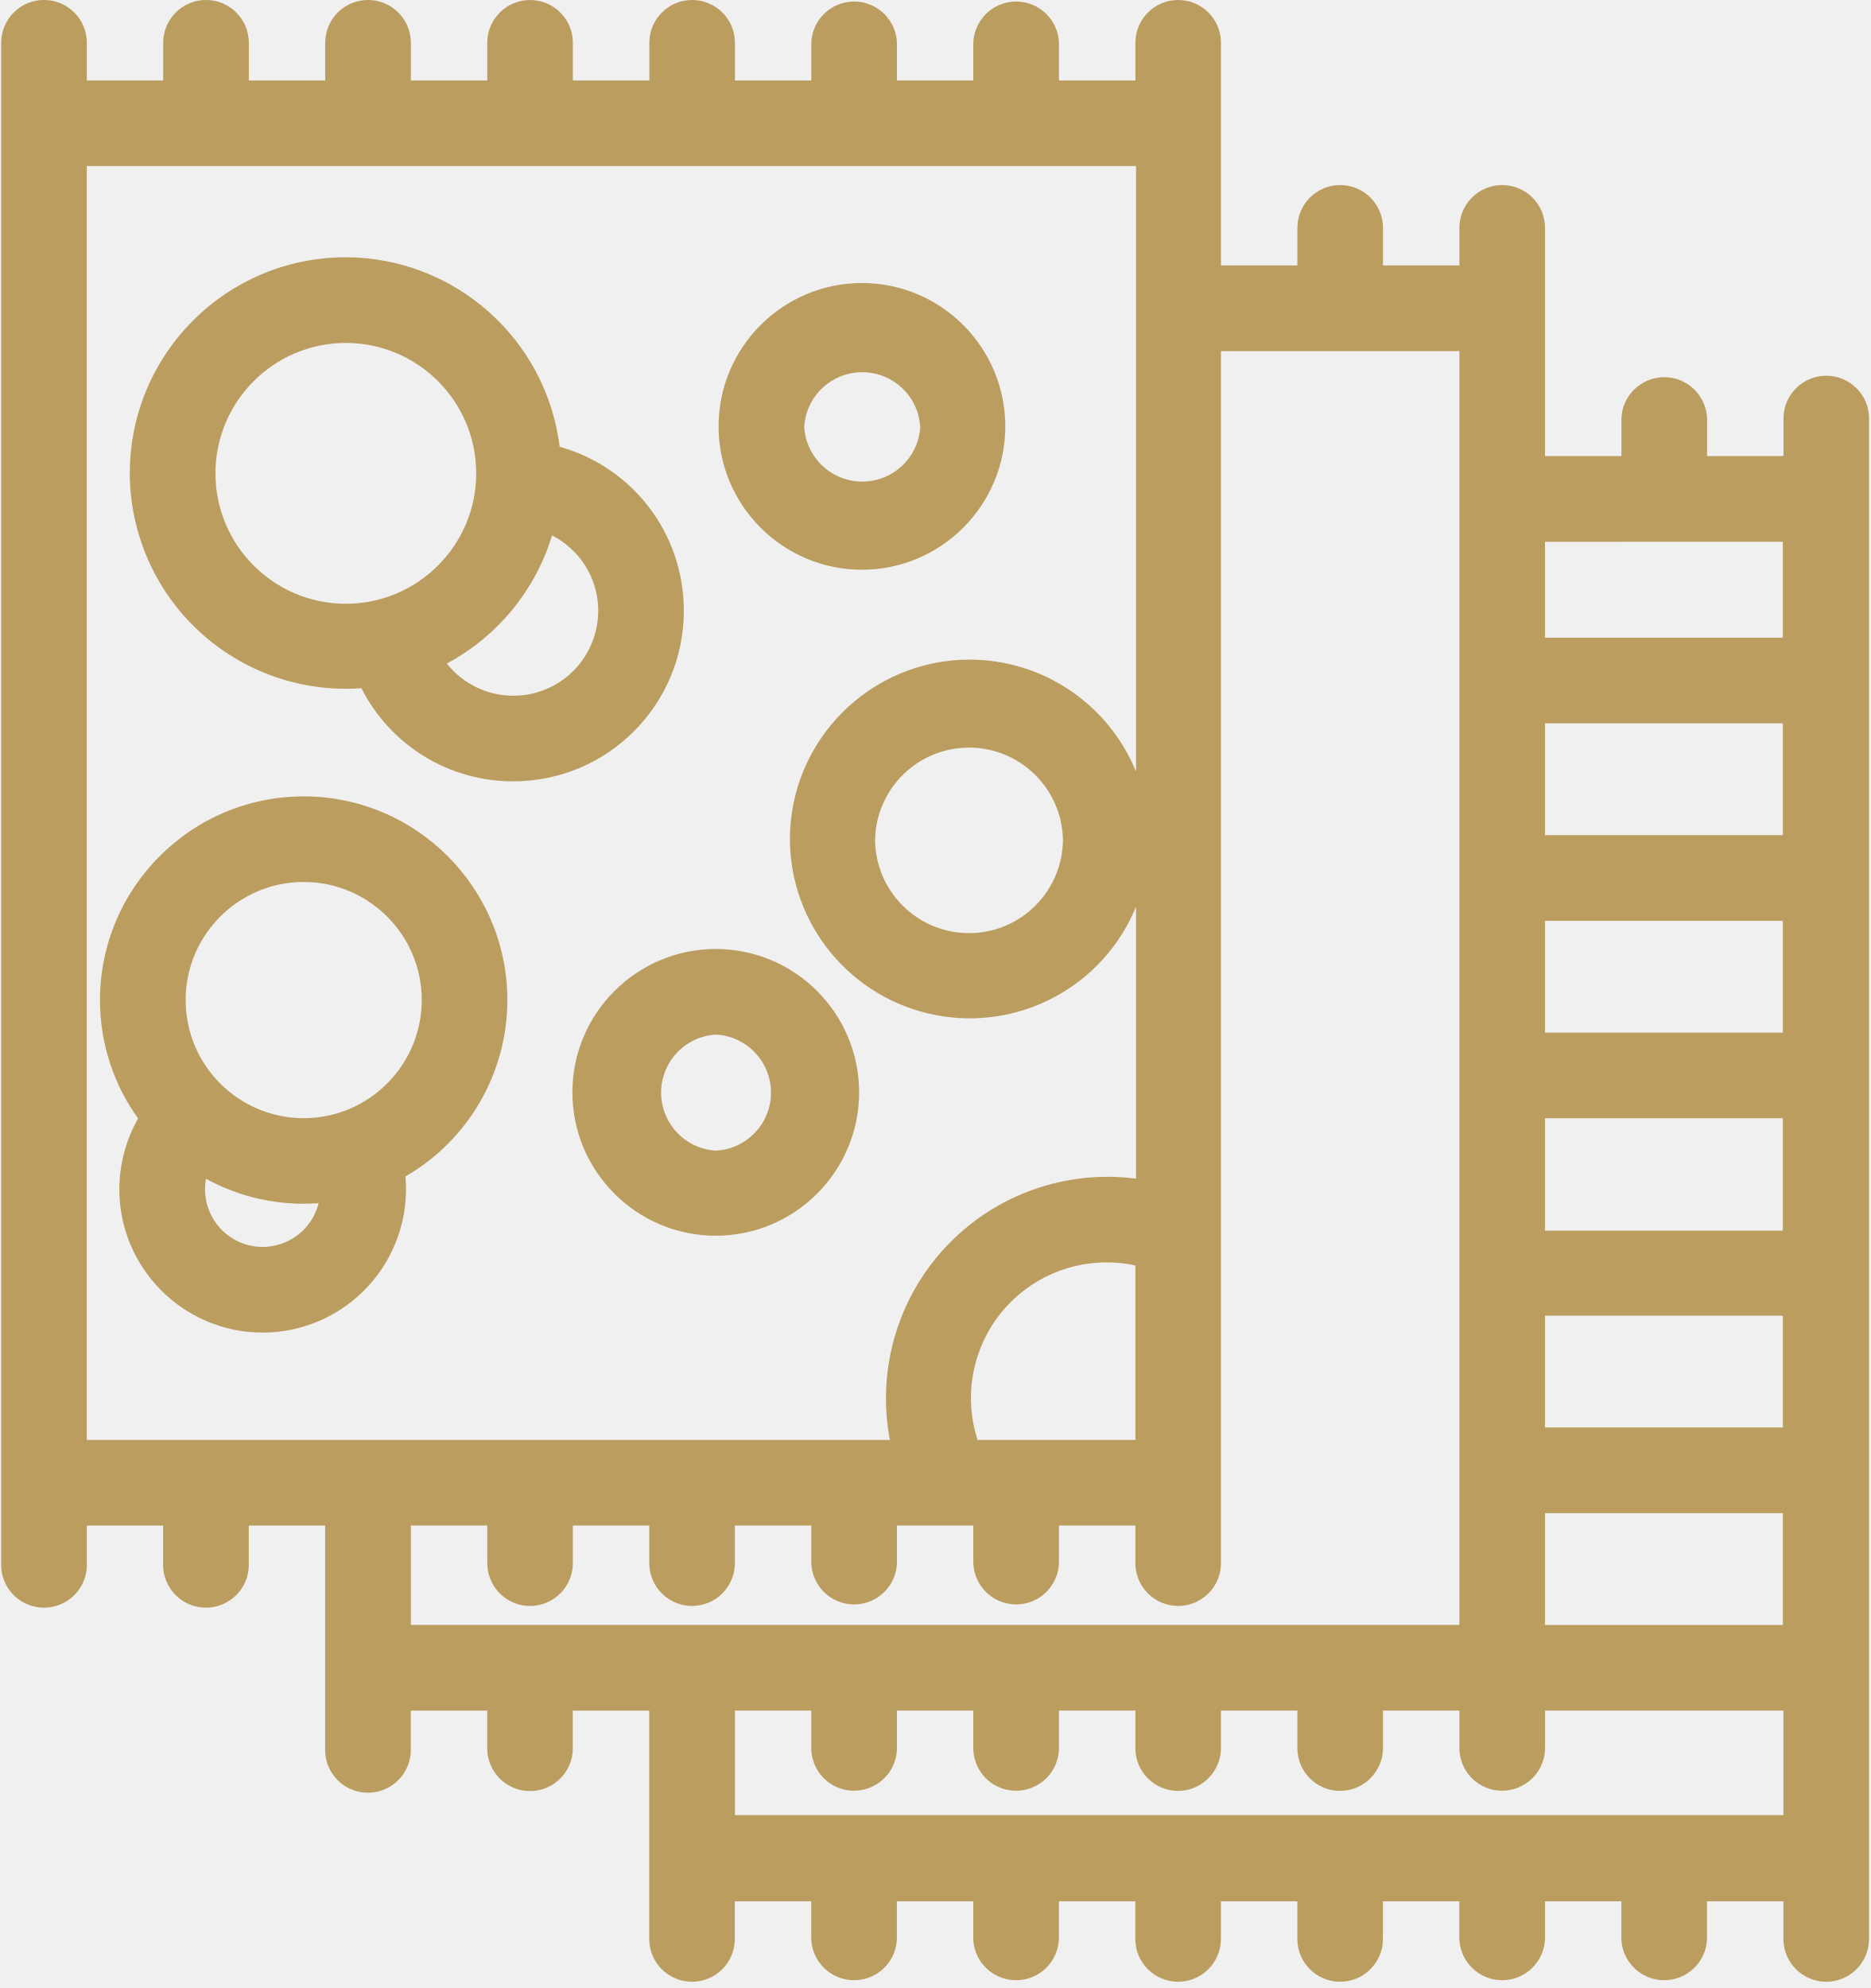
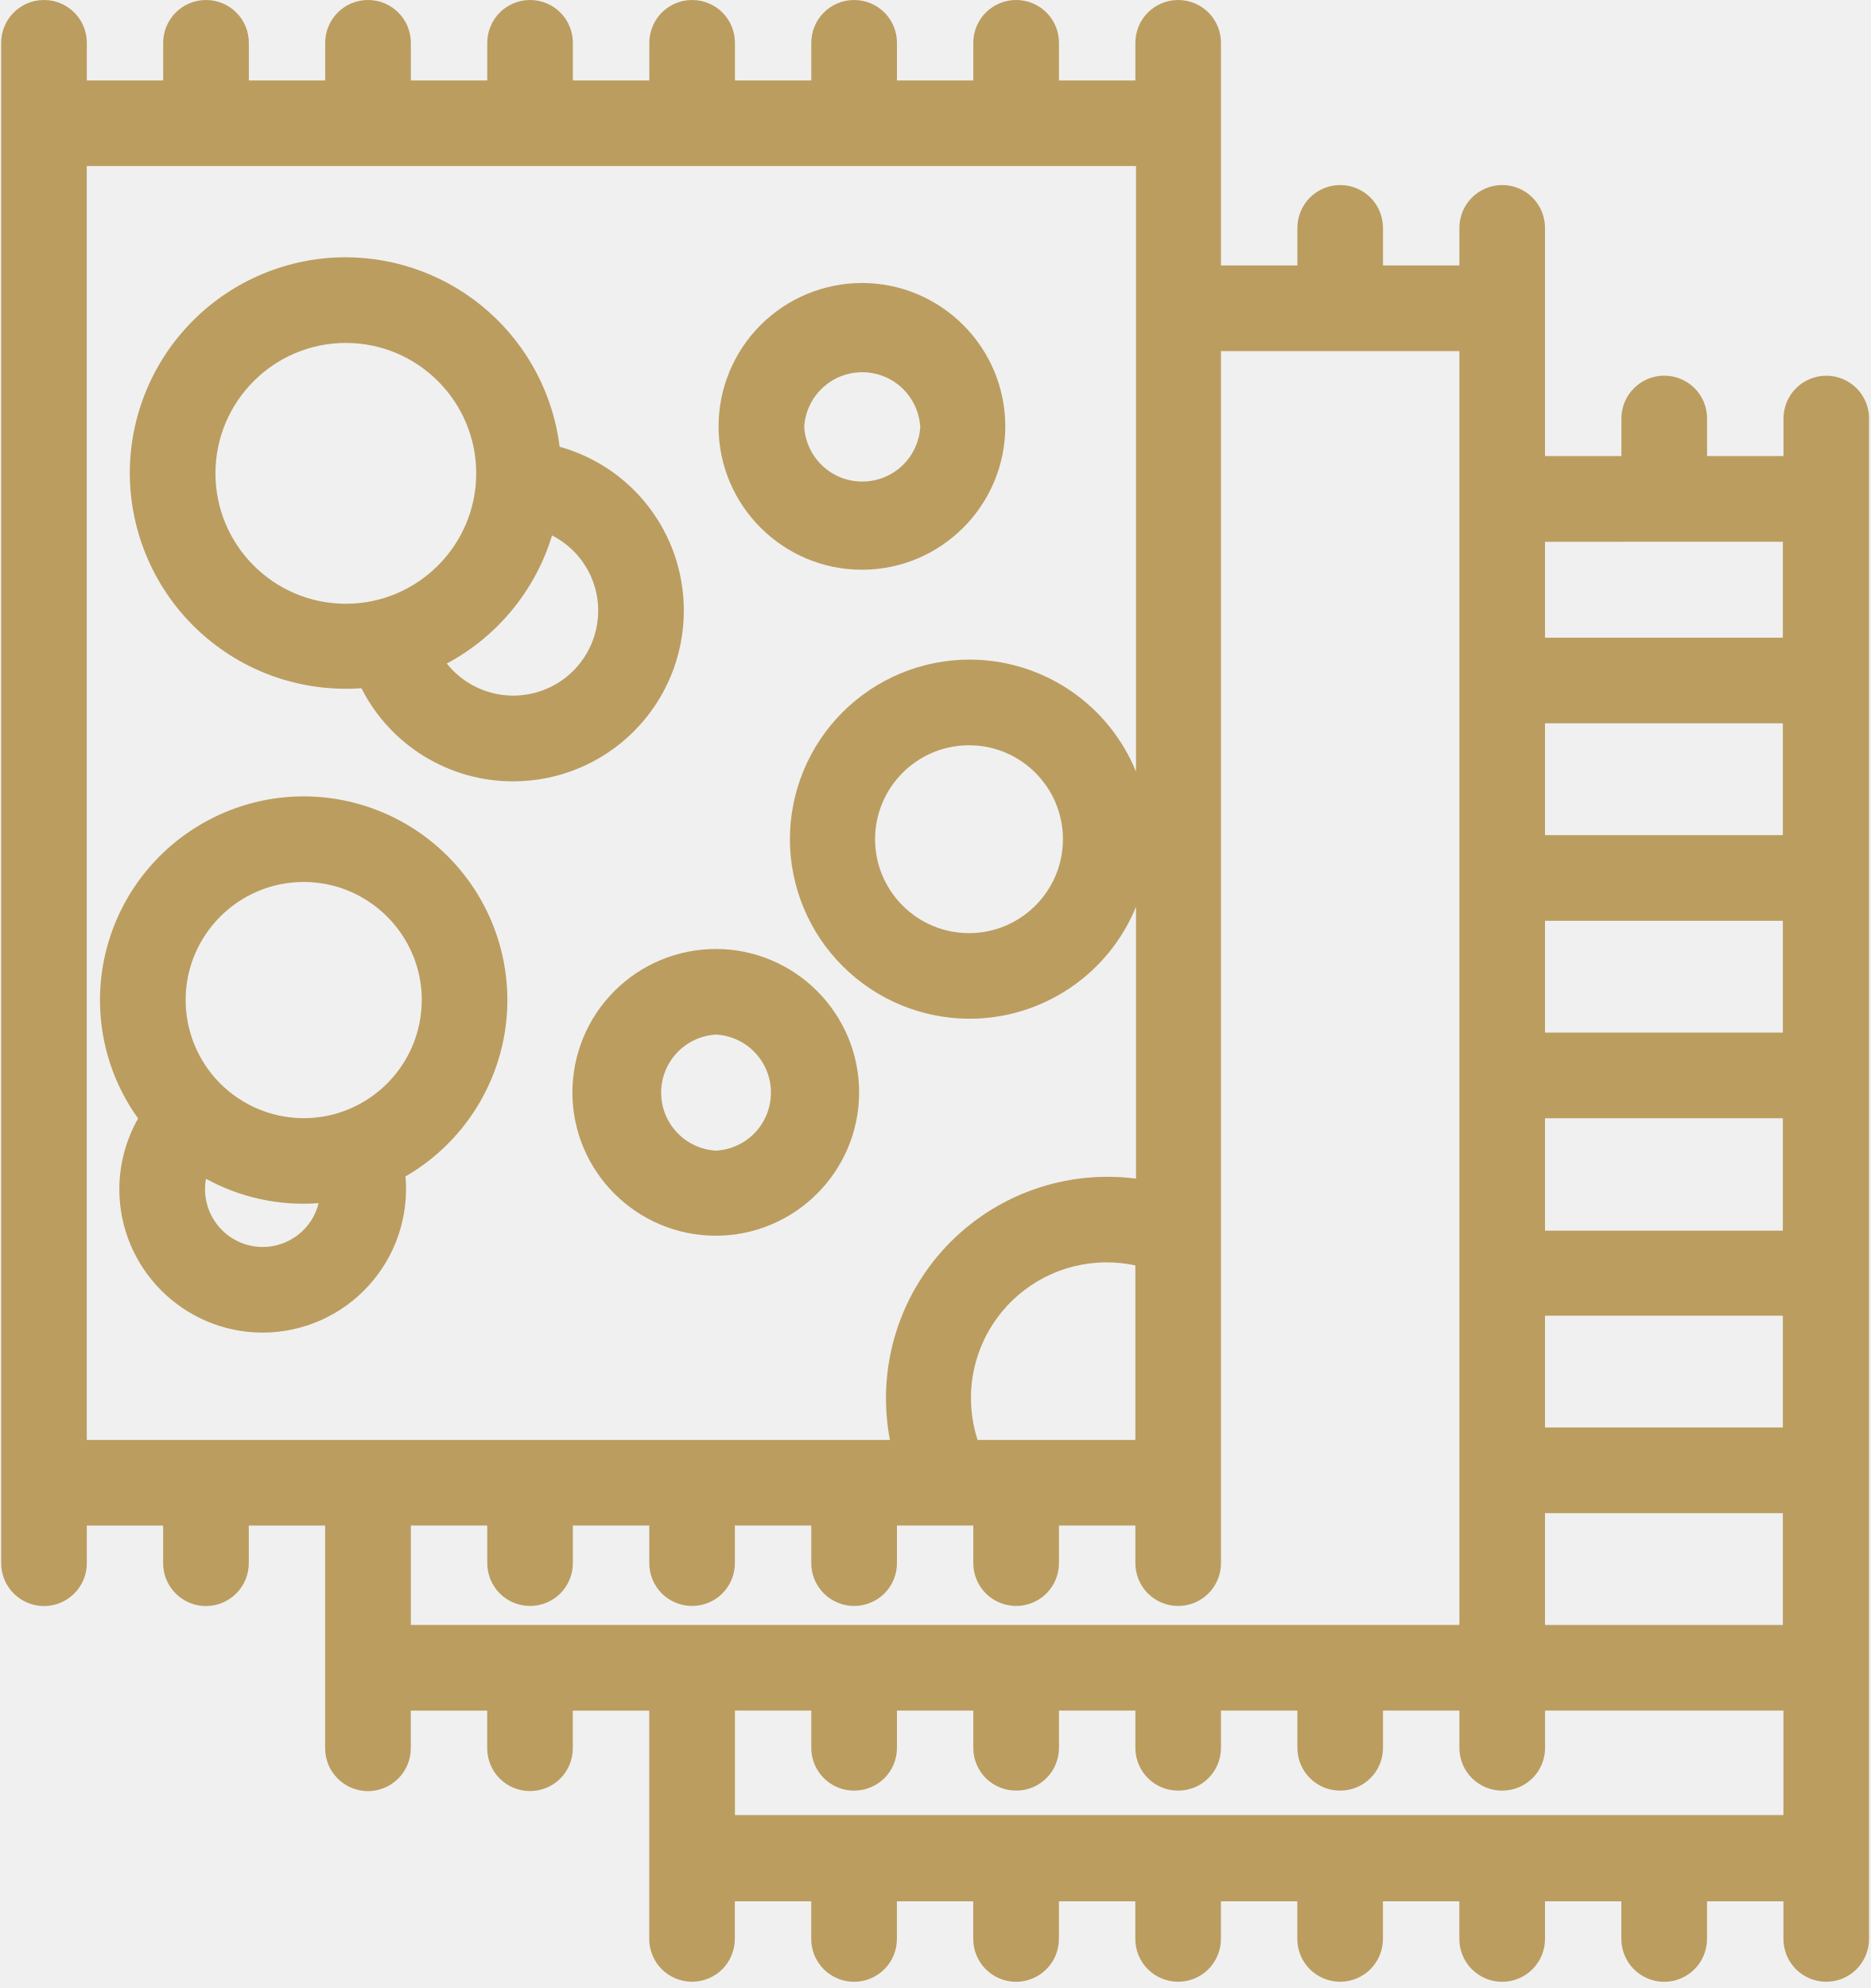
- <svg xmlns="http://www.w3.org/2000/svg" width="32" height="34" fill="none">
-   <g clip-path="url(#clip0_1_187)" fill="#BB9D60">
-     <path d="M12.57 29.898v-.643h1.306v.64a.73.73 0 001.012.674.73.73 0 00.453-.674v-.64h1.306v.64a.73.73 0 001.013.674.73.73 0 00.452-.674v-.64h1.307v.64a.73.73 0 001.25.516.73.73 0 00.214-.516v-.64h1.307v.64a.73.73 0 001.25.516.73.73 0 00.214-.516v-.64h1.307v.64a.73.73 0 001.012.674.73.73 0 00.453-.674v-.64h4.077v1.787H12.57v-1.144zm5.61-15.545c0 .885-.72 1.606-1.606 1.606-.886 0-1.607-.72-1.607-1.606a1.607 1.607 0 013.213 0zM1.484 2.84H19.43v10.357a3.076 3.076 0 00-2.847-1.916 3.075 3.075 0 00-3.073 3.072 3.075 3.075 0 005.92 1.155v4.65a3.788 3.788 0 00-4.209 4.469H1.484V2.84zm17.441 18.75c.168 0 .333.017.494.052v2.985H16.72a2.32 2.32 0 012.205-3.037zm6.036-15.585V27.79H7.027v-1.7h1.307v.644a.732.732 0 001.464 0v-.644h1.307v.644a.732.732 0 001.464 0v-.644h1.307v.644a.733.733 0 001.465 0v-.644h1.306v.644a.733.733 0 001.465 0v-.644h1.307v.644a.732.732 0 001.464 0V6.005h4.078zm5.532 3.26v1.641h-4.068v-1.64l4.068-.001zm-4.068 18.526v-1.912h4.068v1.912h-4.068zm0-13.508v-1.912h4.068v1.912h-4.068zm4.068 3.377h-4.068v-1.912h4.068v1.912zm0 3.387h-4.068v-1.922h4.068v1.922zm0 3.367h-4.068v-1.912h4.068v1.912zm1.475-17.256a.732.732 0 10-1.464 0V7.8h-1.307v-.643a.733.733 0 00-1.465 0V7.8h-1.307V3.897a.732.732 0 10-1.464 0v.643h-1.307v-.643a.732.732 0 10-1.464 0v.643h-1.307V.732a.732.732 0 10-1.464 0v.644h-1.307V.732a.733.733 0 00-1.465 0v.644h-1.306V.732a.733.733 0 00-1.465 0v.644H12.57V.732a.732.732 0 10-1.464 0v.644H9.798V.732a.732.732 0 10-1.464 0v.644H7.027V.732a.732.732 0 10-1.465 0v.644H4.256V.732a.732.732 0 10-1.465 0v.644H1.485V.732a.732.732 0 10-1.465 0v26.003a.733.733 0 101.465 0v-.644H2.79v.644a.733.733 0 101.465 0v-.644h1.306V29.9a.733.733 0 101.465 0v-.644h1.307v.644a.732.732 0 001.464 0v-.644h1.307v3.905a.732.732 0 101.464 0v-.643h1.307v.643a.733.733 0 001.465 0v-.643h1.306v.643a.733.733 0 001.465 0v-.643h1.307v.643a.732.732 0 001.464 0v-.643h1.307v.643a.732.732 0 001.464 0v-.643h1.307v.643a.733.733 0 001.465 0v-.643h1.306v.643a.733.733 0 001.465 0v-.643h1.307v.643a.732.732 0 001.464 0V7.158h.001z" />
-     <path d="M5.915 5.865c1.23 0 2.23 1 2.23 2.23s-1 2.231-2.23 2.231-2.23-1-2.23-2.23 1-2.231 2.23-2.231zm4.316 4.583a1.451 1.451 0 01-2.589.9 3.707 3.707 0 001.8-2.191c.47.24.79.726.79 1.29l-.001.001zm-4.05 1.321a2.903 2.903 0 002.6 1.594 2.918 2.918 0 002.915-2.915c0-1.339-.89-2.464-2.124-2.807A3.695 3.695 0 005.91 4.4a3.694 3.694 0 00-3.69 3.69 3.694 3.694 0 003.962 3.68l-.001-.001zm6.066 5.925a.994.994 0 010 1.985.994.994 0 010-1.985zm-2.457.988c0 1.352 1.1 2.452 2.452 2.452 1.352 0 2.452-1.1 2.452-2.452 0-1.352-1.1-2.452-2.452-2.452a2.455 2.455 0 00-2.452 2.452zm5.95-11.385a.994.994 0 01-1.985 0 .994.994 0 011.984 0h.001zm1.454-.005c0-1.352-1.1-2.452-2.452-2.452a2.455 2.455 0 00-2.452 2.452c0 1.352 1.1 2.452 2.452 2.452 1.352 0 2.452-1.1 2.452-2.452zM3.522 20.16a3.462 3.462 0 001.928.417.988.988 0 01-1.376.656.989.989 0 01-.551-1.074l-.001.001zm3.691-3.056c0 1.113-.906 2.02-2.02 2.02a2.022 2.022 0 01-2.018-2.02c0-1.114.905-2.02 2.019-2.02 1.113 0 2.02.906 2.02 2.02h-.001zm-.278 3.016a3.485 3.485 0 001.743-3.016 3.488 3.488 0 00-3.484-3.484 3.488 3.488 0 00-3.484 3.484c0 .755.242 1.454.652 2.025-.21.369-.32.786-.321 1.21 0 1.352 1.1 2.452 2.452 2.452a2.455 2.455 0 002.442-2.671z" />
+ <svg xmlns="http://www.w3.org/2000/svg" width="32" height="34" viewBox="0 0 32 34" fill="none">
+   <g clip-path="url(#clip0_1_187)">
+     <path d="M12.57 29.898V29.255H13.876V29.895C13.876 29.991 13.895 30.086 13.932 30.174C13.969 30.263 14.023 30.344 14.091 30.411C14.159 30.479 14.239 30.533 14.328 30.569C14.417 30.606 14.512 30.624 14.608 30.624C14.704 30.624 14.799 30.606 14.888 30.569C14.977 30.533 15.058 30.479 15.126 30.412C15.194 30.344 15.248 30.263 15.285 30.175C15.322 30.086 15.341 29.991 15.341 29.895V29.255H16.647V29.895C16.647 29.991 16.666 30.086 16.703 30.175C16.74 30.263 16.794 30.344 16.862 30.412C16.93 30.479 17.011 30.533 17.1 30.569C17.189 30.606 17.284 30.624 17.38 30.624C17.476 30.624 17.571 30.606 17.66 30.569C17.748 30.533 17.829 30.479 17.897 30.411C17.965 30.344 18.019 30.263 18.056 30.174C18.093 30.086 18.112 29.991 18.112 29.895V29.255H19.419V29.895C19.419 29.991 19.438 30.086 19.475 30.174C19.512 30.263 19.566 30.344 19.634 30.411C19.702 30.479 19.782 30.533 19.871 30.569C19.96 30.606 20.055 30.624 20.151 30.624C20.247 30.624 20.342 30.606 20.431 30.569C20.52 30.533 20.6 30.479 20.668 30.411C20.736 30.344 20.79 30.263 20.827 30.174C20.864 30.086 20.883 29.991 20.883 29.895V29.255H22.19V29.895C22.19 29.991 22.209 30.086 22.246 30.174C22.283 30.263 22.337 30.344 22.405 30.411C22.473 30.479 22.553 30.533 22.642 30.569C22.731 30.606 22.826 30.624 22.922 30.624C23.018 30.624 23.113 30.606 23.202 30.569C23.291 30.533 23.371 30.479 23.439 30.411C23.507 30.344 23.561 30.263 23.598 30.174C23.635 30.086 23.654 29.991 23.654 29.895V29.255H24.961V29.895C24.961 29.991 24.98 30.086 25.017 30.174C25.054 30.263 25.108 30.344 25.176 30.411C25.244 30.479 25.325 30.533 25.413 30.569C25.502 30.606 25.597 30.624 25.693 30.624C25.789 30.624 25.884 30.606 25.973 30.569C26.062 30.533 26.143 30.479 26.211 30.412C26.279 30.344 26.333 30.263 26.37 30.175C26.407 30.086 26.426 29.991 26.426 29.895V29.255H30.503V31.042H12.57V29.898ZM18.18 14.353C18.18 15.238 17.46 15.959 16.574 15.959C15.688 15.959 14.967 15.239 14.967 14.353C14.967 13.467 15.687 12.746 16.574 12.746C17.46 12.746 18.18 13.466 18.18 14.353ZM1.484 2.84H19.43V13.197C19.199 12.631 18.805 12.146 18.298 11.805C17.791 11.464 17.194 11.281 16.583 11.281C15.768 11.281 14.987 11.605 14.411 12.181C13.835 12.757 13.511 13.538 13.51 14.353C13.511 15.167 13.836 15.948 14.412 16.523C14.988 17.099 15.769 17.422 16.583 17.423C17.194 17.423 17.791 17.24 18.298 16.899C18.805 16.558 19.199 16.074 19.43 15.508V20.158C18.836 20.081 18.232 20.145 17.667 20.347C17.103 20.549 16.595 20.881 16.184 21.317C15.773 21.753 15.472 22.281 15.304 22.856C15.137 23.432 15.108 24.038 15.221 24.627H1.484V2.84ZM18.925 21.59C19.093 21.59 19.258 21.607 19.419 21.642V24.627H16.72C16.607 24.279 16.578 23.909 16.635 23.547C16.692 23.186 16.834 22.843 17.049 22.547C17.264 22.251 17.546 22.01 17.872 21.843C18.198 21.677 18.559 21.59 18.925 21.59ZM24.961 6.005V27.79H7.027V26.736V26.09H8.334V26.734C8.334 26.928 8.411 27.114 8.548 27.252C8.686 27.389 8.872 27.466 9.066 27.466C9.26 27.466 9.446 27.389 9.584 27.252C9.721 27.114 9.798 26.928 9.798 26.734V26.09H11.105V26.734C11.105 26.928 11.182 27.114 11.319 27.252C11.457 27.389 11.643 27.466 11.837 27.466C12.031 27.466 12.217 27.389 12.355 27.252C12.492 27.114 12.569 26.928 12.569 26.734V26.09H13.876V26.734C13.876 26.928 13.953 27.115 14.091 27.252C14.228 27.389 14.414 27.466 14.608 27.466C14.803 27.466 14.989 27.389 15.127 27.252C15.264 27.115 15.341 26.928 15.341 26.734V26.09H16.647V26.734C16.647 26.928 16.724 27.115 16.861 27.252C16.999 27.389 17.185 27.466 17.38 27.466C17.574 27.466 17.76 27.389 17.898 27.252C18.035 27.115 18.112 26.928 18.112 26.734V26.09H19.419V26.734C19.419 26.928 19.496 27.114 19.633 27.252C19.771 27.389 19.957 27.466 20.151 27.466C20.345 27.466 20.531 27.389 20.669 27.252C20.806 27.114 20.883 26.928 20.883 26.734V6.005H24.961ZM30.493 9.265V10.906H26.425V9.266L30.493 9.265ZM26.425 27.791V25.879H30.493V27.791H26.425ZM26.425 14.283V12.371H30.493V14.283H26.425ZM30.493 17.66H26.425V15.748H30.493V17.66ZM30.493 21.047H26.425V19.125H30.493V21.047ZM30.493 24.414H26.425V22.502H30.493V24.414ZM31.968 7.158C31.968 6.964 31.891 6.778 31.754 6.64C31.616 6.503 31.43 6.426 31.236 6.426C31.042 6.426 30.856 6.503 30.718 6.64C30.581 6.778 30.504 6.964 30.504 7.158V7.8H29.197V7.157C29.197 6.963 29.12 6.776 28.983 6.639C28.845 6.502 28.659 6.425 28.465 6.425C28.27 6.425 28.084 6.502 27.947 6.639C27.809 6.776 27.732 6.963 27.732 7.157V7.8H26.425V3.897C26.425 3.703 26.348 3.517 26.211 3.379C26.073 3.242 25.887 3.165 25.693 3.165C25.499 3.165 25.313 3.242 25.175 3.379C25.038 3.517 24.961 3.703 24.961 3.897V4.54H23.654V3.897C23.654 3.703 23.577 3.517 23.44 3.379C23.302 3.242 23.116 3.165 22.922 3.165C22.728 3.165 22.542 3.242 22.404 3.379C22.267 3.517 22.19 3.703 22.19 3.897V4.54H20.883V0.732C20.883 0.538 20.806 0.352 20.669 0.214C20.531 0.077 20.345 1.17188e-05 20.151 1.17188e-05C19.957 1.17188e-05 19.771 0.077 19.633 0.214C19.496 0.352 19.419 0.538 19.419 0.732V1.376H18.112V0.732C18.112 0.538 18.035 0.351 17.898 0.214C17.76 0.077 17.574 -0 17.38 -0C17.185 -0 16.999 0.077 16.861 0.214C16.724 0.351 16.647 0.538 16.647 0.732V1.376H15.341V0.732C15.341 0.538 15.264 0.351 15.127 0.214C14.989 0.077 14.803 -0 14.608 -0C14.414 -0 14.228 0.077 14.091 0.214C13.953 0.351 13.876 0.538 13.876 0.732V1.376H12.57V0.732C12.57 0.538 12.493 0.352 12.356 0.214C12.218 0.077 12.032 1.17188e-05 11.838 1.17188e-05C11.644 1.17188e-05 11.458 0.077 11.32 0.214C11.183 0.352 11.106 0.538 11.106 0.732V1.376H9.798V0.732C9.798 0.538 9.721 0.352 9.584 0.214C9.446 0.077 9.26 1.17188e-05 9.066 1.17188e-05C8.872 1.17188e-05 8.686 0.077 8.548 0.214C8.411 0.352 8.334 0.538 8.334 0.732V1.376H7.027V0.732C7.027 0.538 6.95 0.351 6.812 0.214C6.675 0.077 6.489 -0 6.295 -0C6.1 -0 5.914 0.077 5.777 0.214C5.639 0.351 5.562 0.538 5.562 0.732V1.376H4.256V0.732C4.256 0.538 4.179 0.351 4.041 0.214C3.904 0.077 3.718 -0 3.523 -0C3.329 -0 3.143 0.077 3.006 0.214C2.868 0.351 2.791 0.538 2.791 0.732V1.376H1.485V0.732C1.485 0.538 1.408 0.351 1.27 0.214C1.133 0.077 0.947 -0 0.752 -0C0.558 -0 0.372 0.077 0.235 0.214C0.097 0.351 0.02 0.538 0.02 0.732V26.735C0.02 26.929 0.097 27.116 0.235 27.253C0.372 27.39 0.558 27.468 0.752 27.468C0.947 27.468 1.133 27.39 1.27 27.253C1.408 27.116 1.485 26.929 1.485 26.735V26.091H2.79V26.735C2.79 26.929 2.867 27.116 3.005 27.253C3.142 27.39 3.328 27.468 3.522 27.468C3.717 27.468 3.903 27.39 4.04 27.253C4.178 27.116 4.255 26.929 4.255 26.735V26.091H5.561V29.9C5.561 30.094 5.638 30.281 5.776 30.418C5.913 30.555 6.099 30.633 6.293 30.633C6.488 30.633 6.674 30.555 6.811 30.418C6.949 30.281 7.026 30.094 7.026 29.9V29.256H8.333V29.9C8.333 30.094 8.41 30.28 8.547 30.418C8.685 30.555 8.871 30.632 9.065 30.632C9.259 30.632 9.445 30.555 9.583 30.418C9.72 30.28 9.797 30.094 9.797 29.9V29.256H11.104V33.161C11.104 33.257 11.123 33.352 11.16 33.441C11.197 33.53 11.25 33.611 11.318 33.679C11.386 33.747 11.467 33.8 11.556 33.837C11.645 33.874 11.74 33.893 11.836 33.893C11.932 33.893 12.027 33.874 12.116 33.837C12.205 33.8 12.286 33.747 12.354 33.679C12.422 33.611 12.476 33.53 12.512 33.441C12.549 33.352 12.568 33.257 12.568 33.161V32.518H13.875V33.161C13.875 33.355 13.952 33.542 14.089 33.679C14.227 33.816 14.413 33.894 14.607 33.894C14.802 33.894 14.988 33.816 15.126 33.679C15.263 33.542 15.34 33.355 15.34 33.161V32.518H16.646V33.161C16.646 33.355 16.723 33.542 16.86 33.679C16.998 33.816 17.184 33.894 17.378 33.894C17.573 33.894 17.759 33.816 17.896 33.679C18.034 33.542 18.111 33.355 18.111 33.161V32.518H19.418V33.161C19.418 33.355 19.495 33.541 19.632 33.679C19.77 33.816 19.956 33.893 20.15 33.893C20.344 33.893 20.53 33.816 20.668 33.679C20.805 33.541 20.882 33.355 20.882 33.161V32.518H22.189V33.161C22.189 33.355 22.266 33.541 22.403 33.679C22.541 33.816 22.727 33.893 22.921 33.893C23.115 33.893 23.301 33.816 23.439 33.679C23.576 33.541 23.653 33.355 23.653 33.161V32.518H24.96V33.161C24.96 33.355 25.037 33.542 25.174 33.679C25.312 33.816 25.498 33.894 25.692 33.894C25.887 33.894 26.073 33.816 26.21 33.679C26.348 33.542 26.425 33.355 26.425 33.161V32.518H27.731V33.161C27.731 33.355 27.808 33.542 27.945 33.679C28.083 33.816 28.269 33.894 28.463 33.894C28.658 33.894 28.844 33.816 28.982 33.679C29.119 33.542 29.196 33.355 29.196 33.161V32.518H30.503V33.161C30.503 33.355 30.58 33.541 30.717 33.679C30.855 33.816 31.041 33.893 31.235 33.893C31.429 33.893 31.615 33.816 31.753 33.679C31.89 33.541 31.967 33.355 31.967 33.161V7.158H31.968Z" fill="#BB9D60" />
+     <path d="M5.915 5.865C7.145 5.865 8.145 6.865 8.145 8.095C8.145 9.325 7.145 10.326 5.915 10.326C4.685 10.326 3.685 9.326 3.685 8.096C3.685 6.866 4.685 5.865 5.915 5.865ZM10.231 10.448C10.23 10.749 10.136 11.043 9.961 11.288C9.787 11.533 9.54 11.718 9.256 11.816C8.971 11.915 8.663 11.923 8.374 11.839C8.085 11.755 7.829 11.584 7.642 11.348C8.509 10.885 9.156 10.097 9.442 9.157C9.912 9.397 10.232 9.883 10.232 10.447L10.231 10.448ZM6.181 11.769C6.424 12.25 6.796 12.653 7.255 12.935C7.714 13.216 8.242 13.365 8.781 13.363C9.554 13.362 10.295 13.055 10.841 12.508C11.388 11.962 11.695 11.221 11.696 10.448C11.696 9.109 10.806 7.984 9.572 7.641C9.461 6.747 9.028 5.925 8.354 5.328C7.68 4.731 6.81 4.401 5.91 4.4C4.932 4.401 3.994 4.79 3.302 5.482C2.61 6.174 2.221 7.112 2.22 8.09C2.221 8.597 2.326 9.099 2.529 9.564C2.732 10.029 3.028 10.447 3.4 10.792C3.772 11.138 4.211 11.403 4.689 11.571C5.168 11.739 5.676 11.807 6.182 11.77L6.181 11.769Z" fill="#BB9D60" />
+     <path d="M12.247 17.694C12.501 17.708 12.74 17.819 12.914 18.003C13.089 18.188 13.186 18.432 13.186 18.686C13.186 18.941 13.089 19.185 12.914 19.37C12.74 19.554 12.501 19.665 12.247 19.679C11.993 19.665 11.754 19.554 11.58 19.37C11.405 19.185 11.308 18.941 11.308 18.686C11.308 18.432 11.405 18.188 11.58 18.003C11.754 17.819 11.993 17.708 12.247 17.694ZM9.79 18.682C9.79 20.034 10.89 21.134 12.242 21.134C13.594 21.134 14.694 20.034 14.694 18.682C14.694 17.33 13.594 16.23 12.242 16.23C11.592 16.231 10.969 16.489 10.509 16.949C10.049 17.409 9.791 18.032 9.79 18.682Z" fill="#BB9D60" />
+     <path d="M15.74 7.297C15.726 7.551 15.615 7.79 15.431 7.964C15.246 8.139 15.002 8.236 14.748 8.236C14.493 8.236 14.249 8.139 14.064 7.964C13.88 7.79 13.769 7.551 13.755 7.297C13.771 7.045 13.883 6.808 14.067 6.635C14.251 6.462 14.494 6.366 14.747 6.366C15 6.366 15.243 6.462 15.427 6.635C15.611 6.808 15.723 7.045 15.739 7.297H15.74ZM17.194 7.292C17.194 5.94 16.094 4.84 14.742 4.84C14.092 4.841 13.469 5.099 13.009 5.559C12.549 6.019 12.291 6.642 12.29 7.292C12.29 8.644 13.39 9.744 14.742 9.744C16.094 9.744 17.194 8.644 17.194 7.292Z" fill="#BB9D60" />
+     <path d="M3.522 20.16C4.111 20.483 4.78 20.628 5.45 20.577C5.397 20.791 5.274 20.981 5.101 21.117C4.927 21.253 4.713 21.327 4.493 21.327C4.348 21.327 4.205 21.294 4.074 21.233C3.943 21.171 3.827 21.081 3.735 20.97C3.642 20.858 3.575 20.728 3.539 20.588C3.502 20.448 3.497 20.301 3.523 20.159L3.522 20.16ZM7.213 17.104C7.213 18.217 6.307 19.124 5.193 19.124C4.658 19.123 4.145 18.91 3.767 18.531C3.388 18.152 3.176 17.639 3.175 17.104C3.175 15.99 4.08 15.084 5.194 15.084C6.307 15.084 7.214 15.99 7.214 17.104H7.213ZM6.935 20.12C7.465 19.814 7.904 19.375 8.21 18.845C8.516 18.316 8.678 17.715 8.678 17.104C8.677 16.18 8.31 15.295 7.656 14.642C7.003 13.989 6.118 13.621 5.194 13.62C4.27 13.621 3.385 13.989 2.732 14.642C2.078 15.295 1.711 16.18 1.71 17.104C1.71 17.859 1.952 18.558 2.362 19.129C2.152 19.498 2.042 19.915 2.041 20.339C2.041 21.691 3.141 22.791 4.493 22.791C4.833 22.791 5.17 22.719 5.481 22.582C5.792 22.444 6.072 22.244 6.301 21.992C6.531 21.741 6.706 21.445 6.815 21.123C6.924 20.8 6.965 20.459 6.935 20.12Z" fill="#BB9D60" />
  </g>
  <defs>
    <clipPath id="clip0_1_187">
-       <path fill="#fff" d="M0 0h32v34H0z" />
+       <rect width="32" height="34" fill="white" />
    </clipPath>
  </defs>
</svg>
